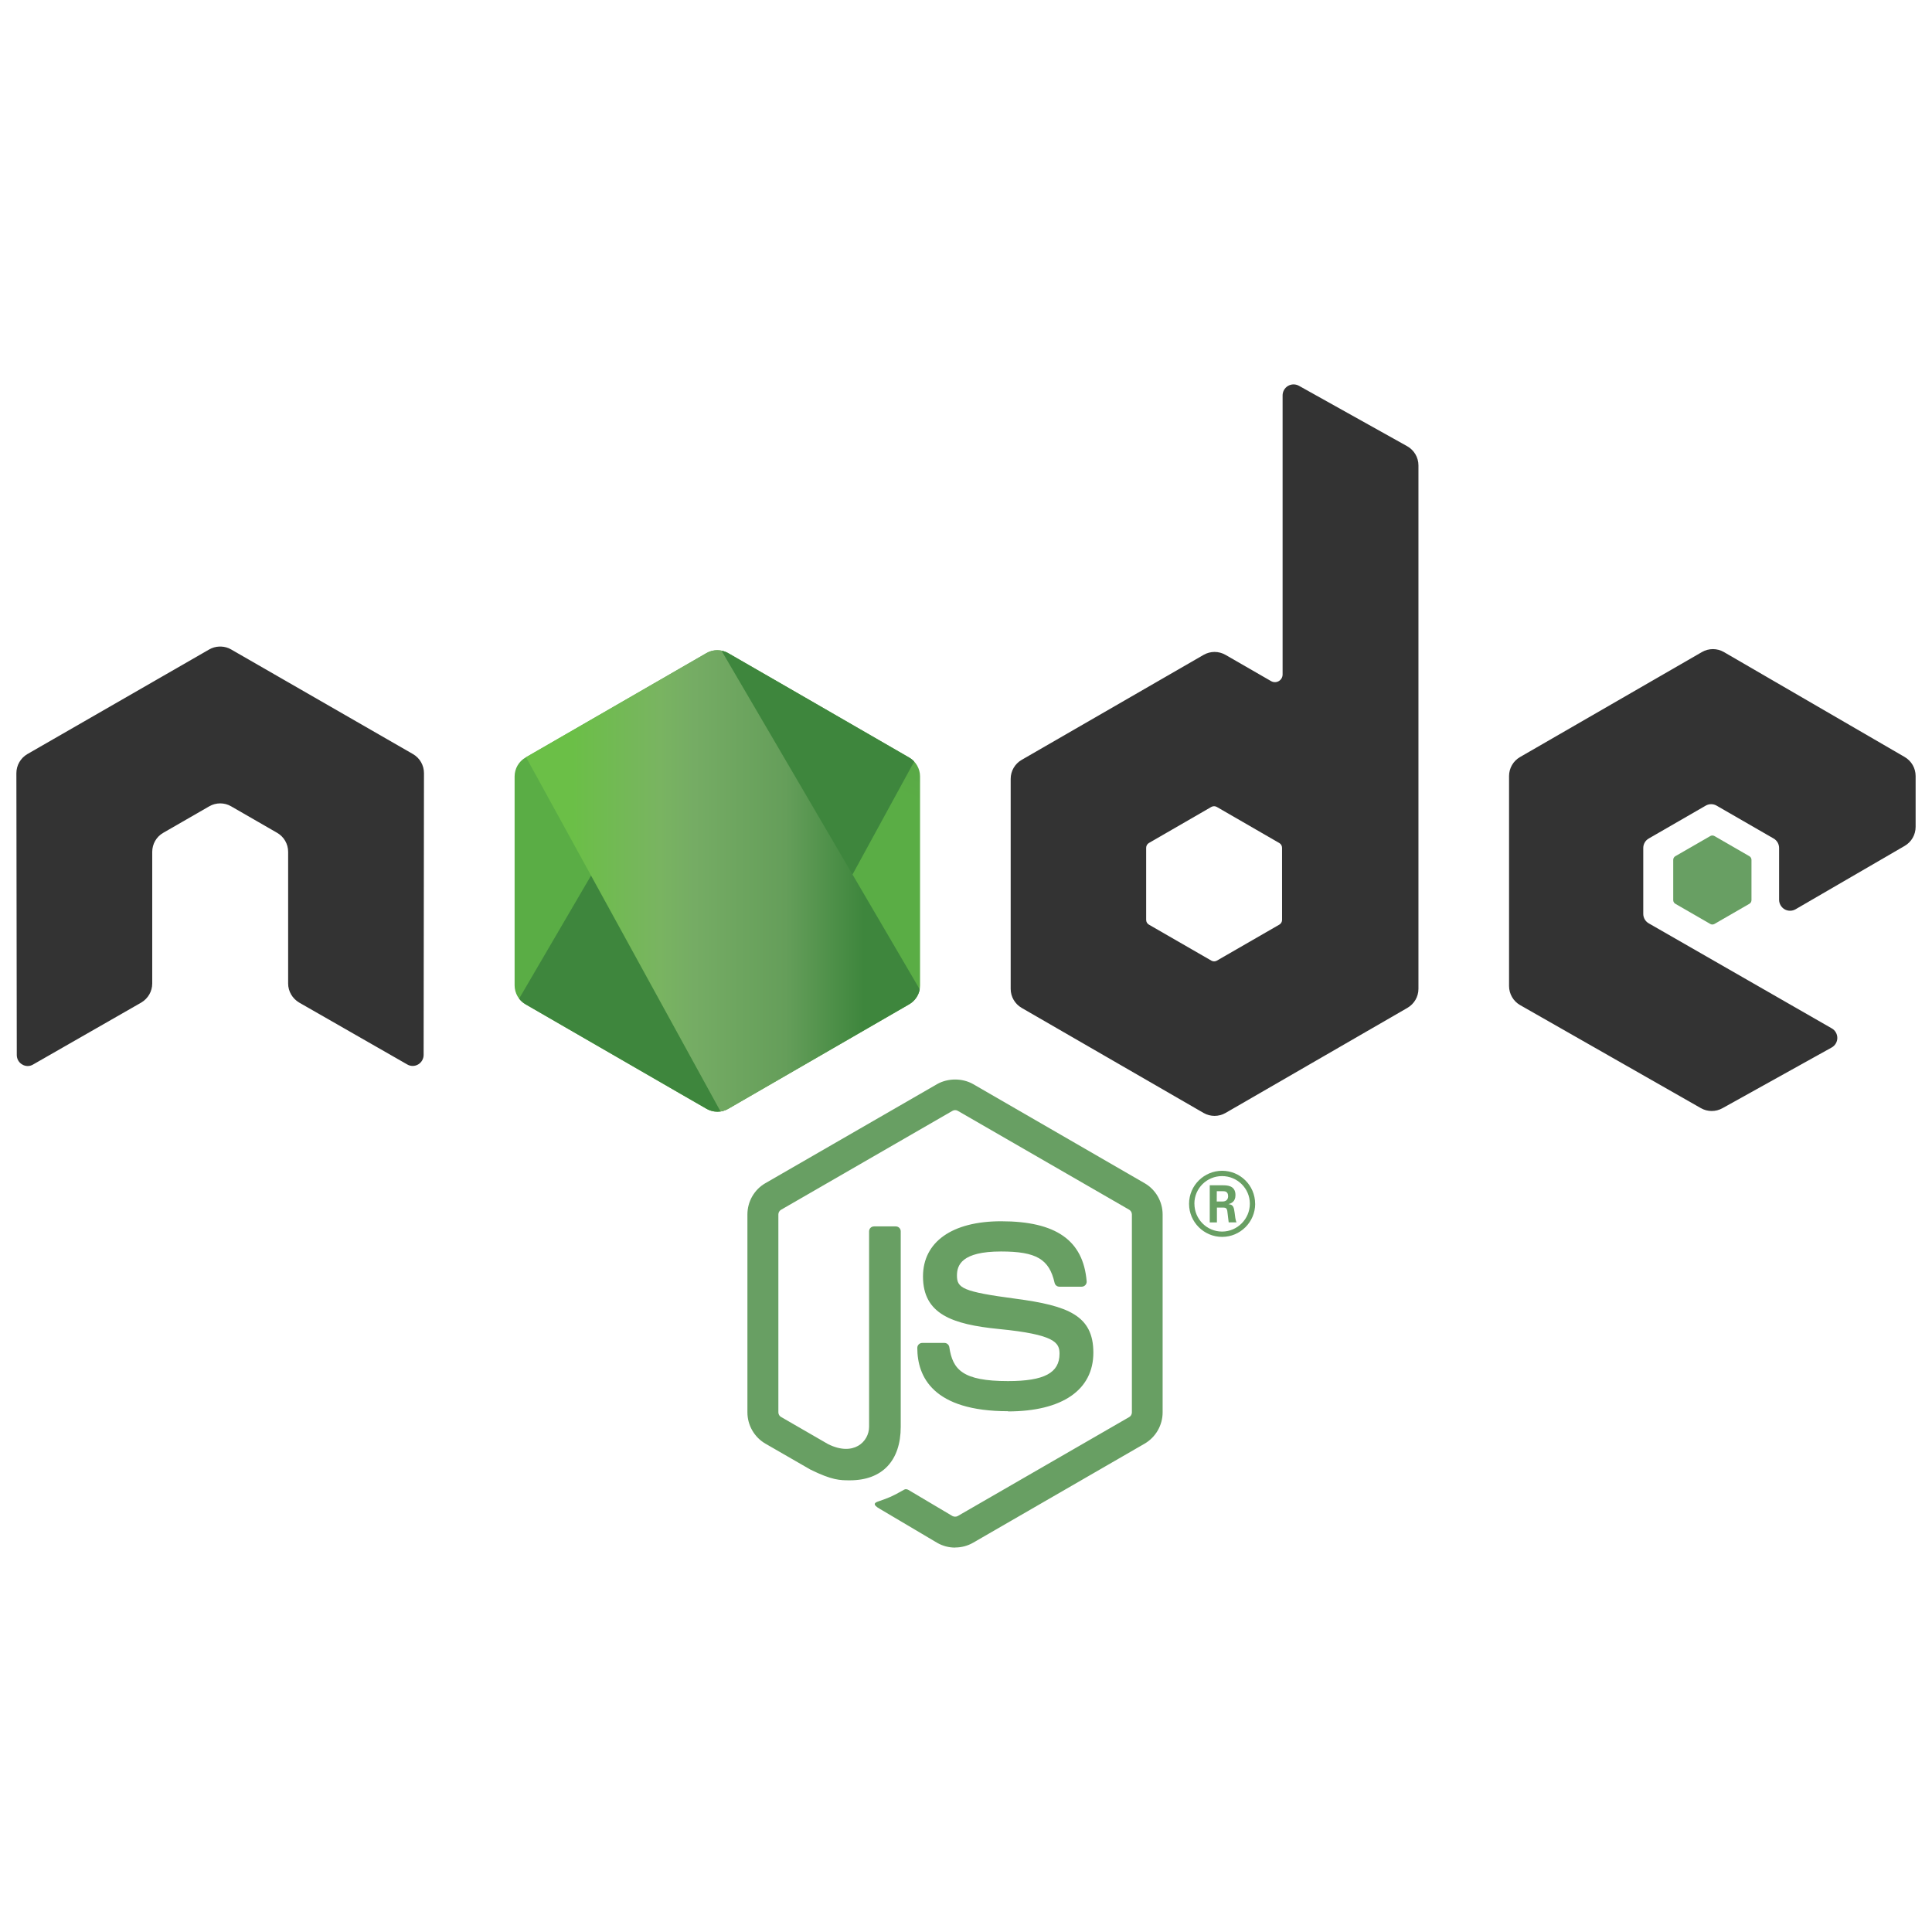
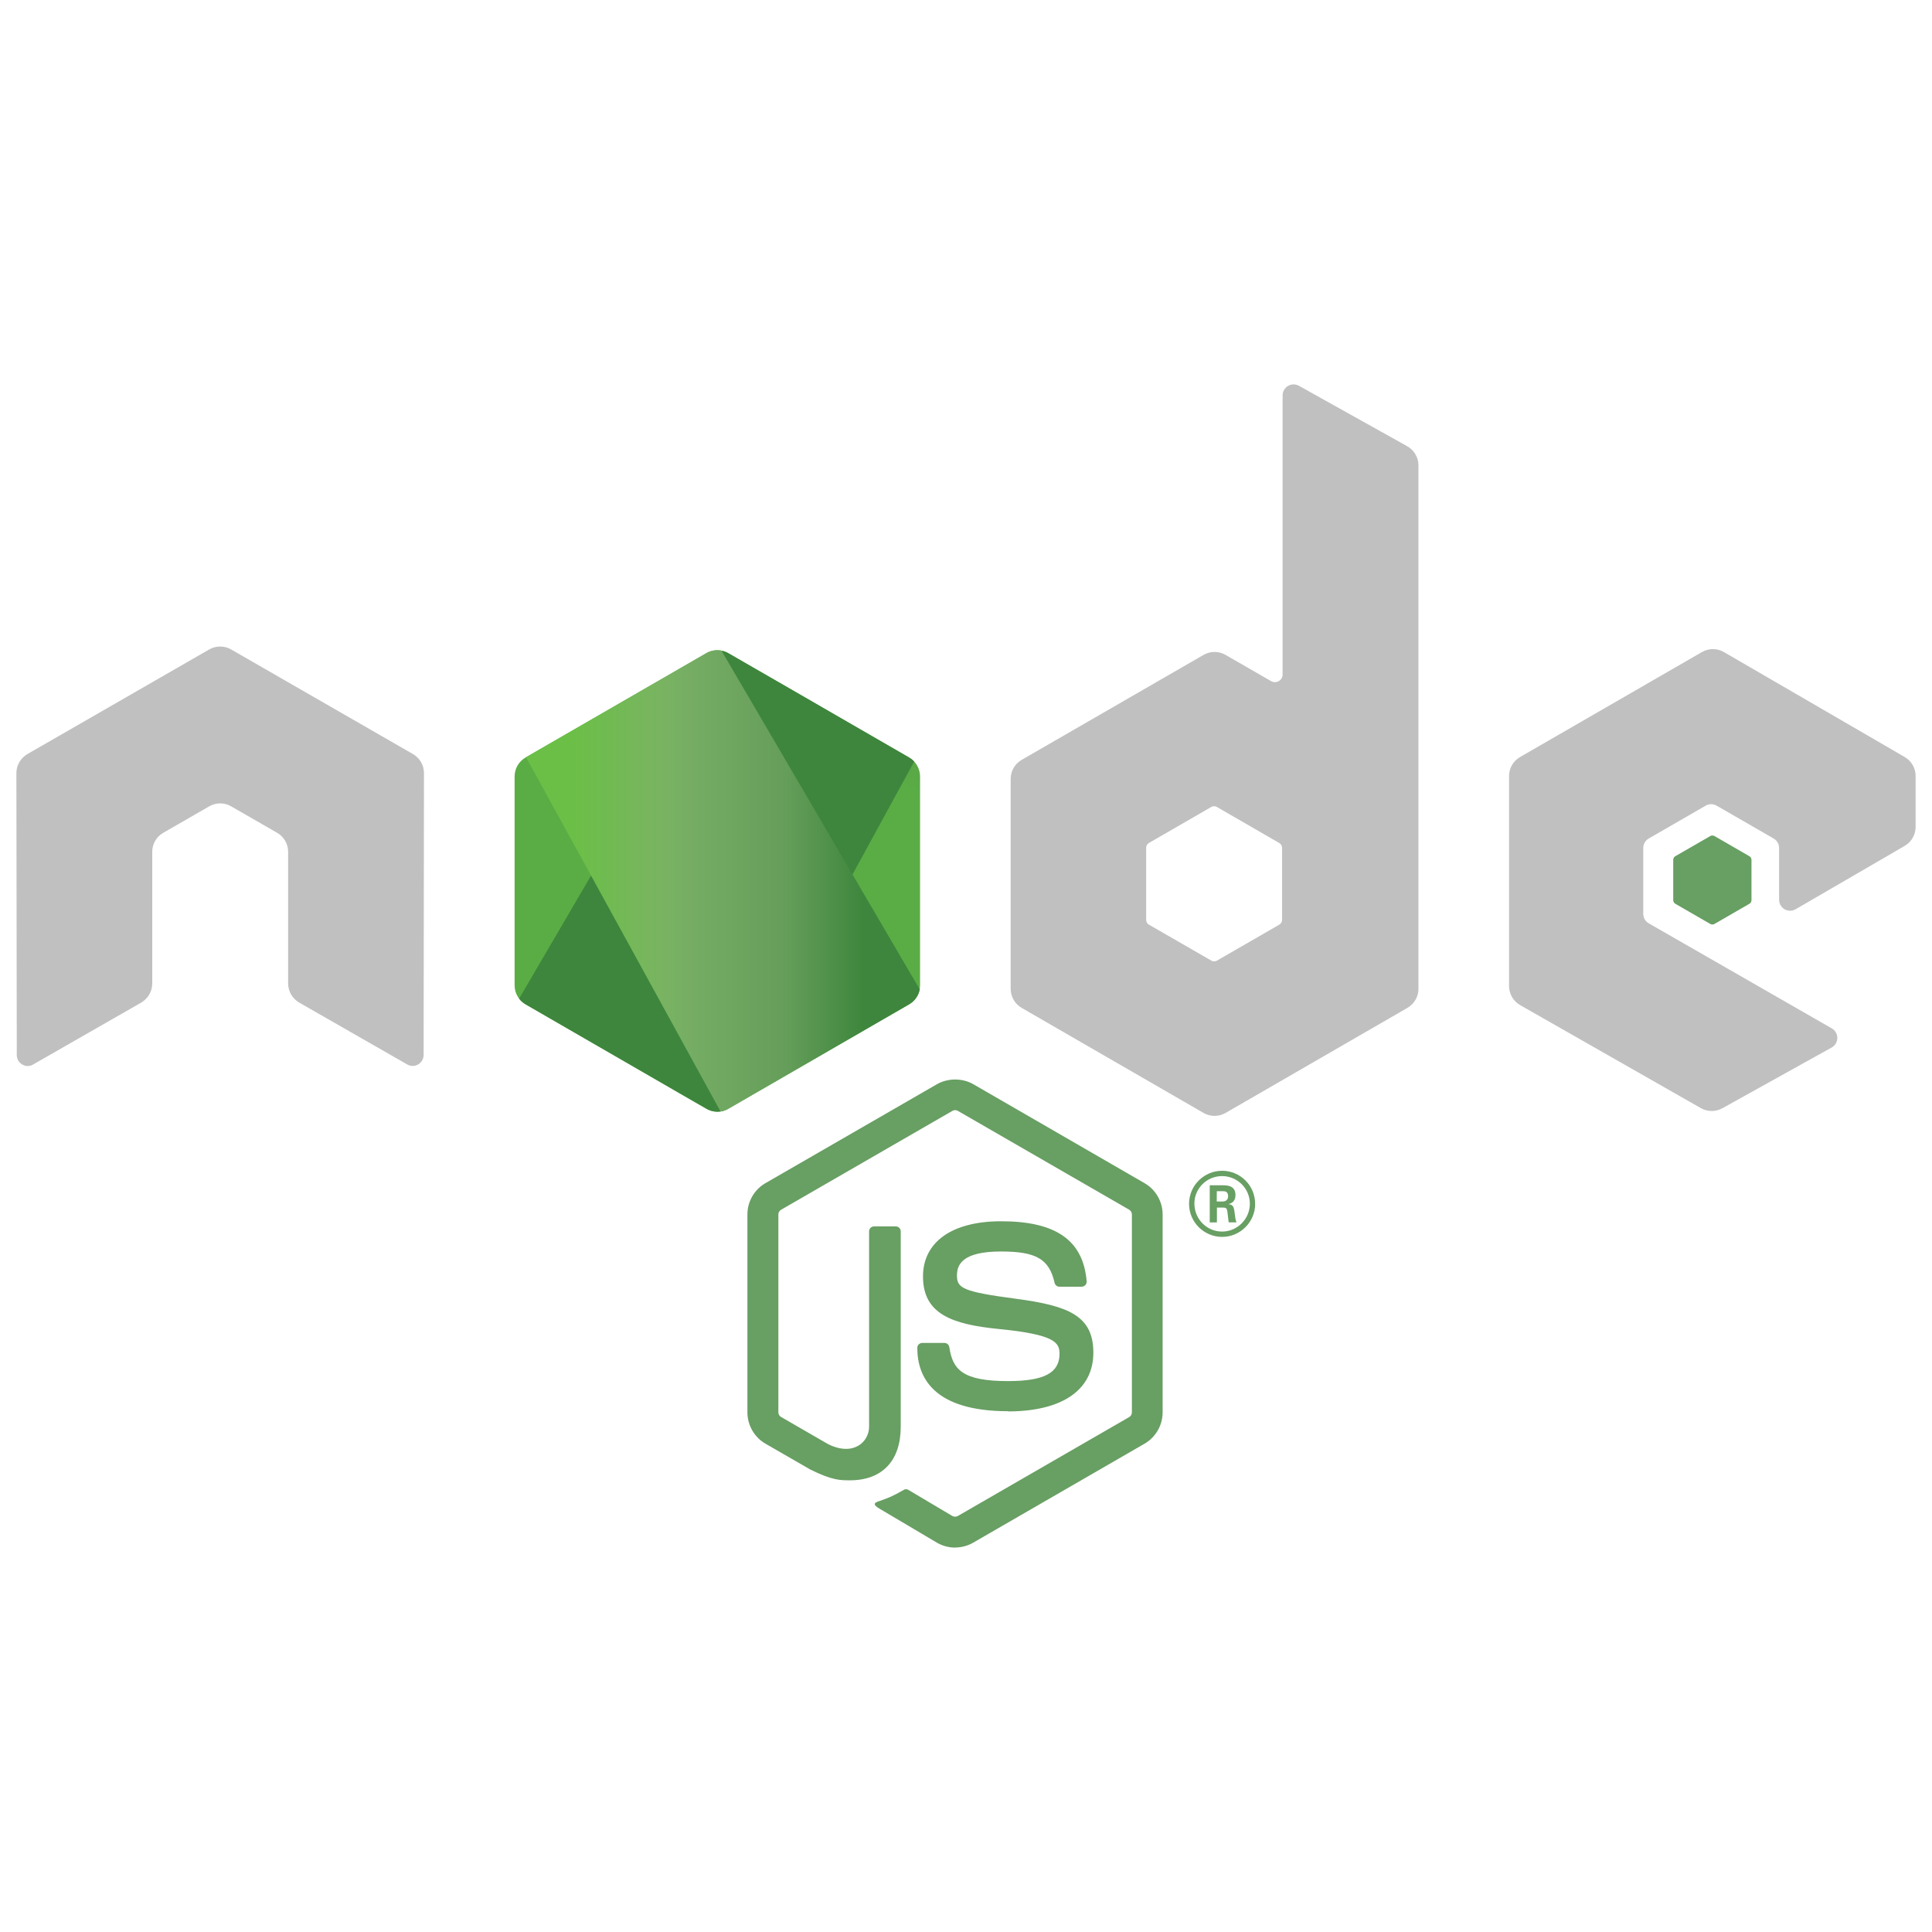
<svg xmlns="http://www.w3.org/2000/svg" width="600" height="600" version="1.2" viewBox="0 0 450 450.001" id="svg58">
  <defs id="defs36">
    <clipPath id="a">
      <path d="m 239.03,226.605 -42.13,24.317 c -1.578,0.91 -2.546,2.59 -2.546,4.406 v 48.668 c 0,1.817 0.968,3.496 2.546,4.406 l 42.133,24.336 c 1.575,0.907 3.517,0.907 5.09,0 l 42.126,-24.336 c 1.57,-0.91 2.54,-2.59 2.54,-4.406 v -48.668 c 0,-1.816 -0.97,-3.496 -2.55,-4.406 l -42.12,-24.317 c -0.79,-0.453 -1.67,-0.68 -2.55,-0.68 -0.88,0 -1.76,0.227 -2.55,0.68" id="path2" />
    </clipPath>
    <linearGradient id="b" x1="-0.348" x2="1.251" gradientTransform="matrix(-38.06491,77.65213,-77.65213,-38.06491,254.9084,155.0941)" gradientUnits="userSpaceOnUse">
      <stop offset=".3" stop-color="#3E863D" id="stop5" />
      <stop offset=".5" stop-color="#55934F" id="stop7" />
      <stop offset=".8" stop-color="#5AAD45" id="stop9" />
    </linearGradient>
    <clipPath id="c">
      <path d="m 195.398,307.086 c 0.403,0.523 0.907,0.976 1.5,1.316 l 36.14,20.875 6.02,3.46 c 0.9,0.52 1.926,0.74 2.934,0.665 0.336,-0.027 0.672,-0.09 1,-0.183 l 44.434,-81.36 c -0.34,-0.37 -0.738,-0.68 -1.184,-0.94 l -27.586,-15.93 -14.582,-8.39 c -0.414,-0.24 -0.863,-0.41 -1.32,-0.53 z m 0,0" id="path12" />
    </clipPath>
    <linearGradient id="d" x1="-0.456" x2="0.582" gradientTransform="matrix(106.8057,-78.91673,78.91673,106.8057,231.3734,195.8595)" gradientUnits="userSpaceOnUse">
      <stop offset=".57" stop-color="#3E863D" id="stop15" />
      <stop offset=".72" stop-color="#619857" id="stop17" />
      <stop offset="1" stop-color="#76AC64" id="stop19" />
    </linearGradient>
    <clipPath id="e">
      <path d="m 241.066,225.953 c -0.707,0.07 -1.398,0.29 -2.035,0.652 l -42.01,24.247 45.3,82.51 c 0.63,-0.09 1.25,-0.3 1.81,-0.624 l 42.13,-24.336 c 1.3,-0.754 2.19,-2.03 2.46,-3.476 l -46.18,-78.89 c -0.34,-0.067 -0.68,-0.102 -1.03,-0.102 -0.14,0 -0.28,0.007 -0.42,0.02" id="path22" />
    </clipPath>
    <linearGradient id="f" x1="0.043" x2="0.984" gradientTransform="matrix(97.417,0,0,97.417,189.0471,190.1167)" gradientUnits="userSpaceOnUse">
      <stop offset=".16" stop-color="#6BBF47" id="stop25" />
      <stop offset=".38" stop-color="#79B461" id="stop27" />
      <stop offset=".47" stop-color="#75AC64" id="stop29" />
      <stop offset=".7" stop-color="#659E5A" id="stop31" />
      <stop offset=".9" stop-color="#3E863D" id="stop33" />
    </linearGradient>
  </defs>
  <path d="m 222.462,360.465 c -1.46,0 -2.91,-0.383 -4.19,-1.12 l -13.337,-7.896 c -1.992,-1.114 -1.02,-1.508 -0.363,-1.735 2.656,-0.93 3.195,-1.14 6.03,-2.75 0.298,-0.17 0.688,-0.11 0.993,0.07 l 10.246,6.08 c 0.37,0.2 0.895,0.2 1.238,0 l 39.95,-23.06 c 0.37,-0.21 0.61,-0.64 0.61,-1.08 v -46.1 c 0,-0.46 -0.24,-0.87 -0.618,-1.1 l -39.934,-23.04 c -0.37,-0.22 -0.86,-0.22 -1.23,0 l -39.926,23.04 c -0.387,0.22 -0.633,0.65 -0.633,1.09 v 46.1 c 0,0.44 0.24,0.86 0.62,1.07 l 10.94,6.32 c 5.94,2.97 9.57,-0.53 9.57,-4.05 v -45.5 c 0,-0.65 0.51,-1.15 1.16,-1.15 h 5.06 c 0.63,0 1.15,0.5 1.15,1.15 v 45.52 c 0,7.92 -4.32,12.47 -11.83,12.47 -2.31,0 -4.13,0 -9.21,-2.5 l -10.48,-6.04 c -2.59,-1.5 -4.19,-4.3 -4.19,-7.29 v -46.1 c 0,-3 1.6,-5.8 4.19,-7.28 l 39.99,-23.07 c 2.53,-1.43 5.89,-1.43 8.4,0 l 39.94,23.08 c 2.58,1.49 4.19,4.28 4.19,7.28 v 46.1 c 0,2.99 -1.61,5.78 -4.19,7.28 l -39.94,23.07 c -1.28,0.74 -2.73,1.12 -4.21,1.12" id="path38" style="fill:#689f63" />
  <path d="m 234.802,328.699 c -17.48,0 -21.145,-8.024 -21.145,-14.754 0,-0.64 0.516,-1.15 1.157,-1.15 h 5.16 c 0.57,0 1.05,0.415 1.14,0.978 0.78,5.258 3.1,7.91 13.67,7.91 8.42,0 12,-1.902 12,-6.367 0,-2.57 -1.02,-4.48 -14.1,-5.76 -10.94,-1.08 -17.7,-3.49 -17.7,-12.24 0,-8.06 6.8,-12.86 18.19,-12.86 12.79,0 19.13,4.44 19.93,13.98 0.03,0.33 -0.09,0.65 -0.31,0.89 -0.22,0.23 -0.53,0.37 -0.85,0.37 h -5.19 c -0.54,0 -1.01,-0.38 -1.12,-0.9 -1.25,-5.53 -4.27,-7.3 -12.48,-7.3 -9.19,0 -10.26,3.2 -10.26,5.6 0,2.91 1.26,3.76 13.66,5.4 12.28,1.63 18.11,3.93 18.11,12.56 0,8.7 -7.26,13.69 -19.92,13.69 m 48.66,-48.89 h 1.34 c 1.1,0 1.31,-0.77 1.31,-1.22 0,-1.18 -0.81,-1.18 -1.26,-1.18 h -1.38 z m -1.63,-3.78 h 2.97 c 1.02,0 3.02,0 3.02,2.28 0,1.59 -1.02,1.92 -1.63,2.12 1.19,0.08 1.27,0.86 1.43,1.96 0.08,0.69 0.21,1.88 0.45,2.28 h -1.83 c -0.05,-0.4 -0.33,-2.6 -0.33,-2.72 -0.12,-0.49 -0.29,-0.73 -0.9,-0.73 h -1.51 v 3.46 h -1.67 z m -3.57,4.3 c 0,3.58 2.89,6.48 6.44,6.48 3.58,0 6.47,-2.96 6.47,-6.48 0,-3.59 -2.93,-6.44 -6.48,-6.44 -3.5,0 -6.44,2.81 -6.44,6.43 m 14.16,0.03 c 0,4.24 -3.47,7.7 -7.7,7.7 -4.2,0 -7.7,-3.42 -7.7,-7.7 0,-4.36 3.58,-7.7 7.7,-7.7 4.15,0 7.69,3.35 7.69,7.7" id="path40" style="fill:#689f63" />
-   <path d="m 98.751,180.085 c 0,-1.84 -0.97,-3.53 -2.558,-4.445 l -42.356,-24.37 c -0.715,-0.42 -1.516,-0.64 -2.328,-0.67 h -0.438 c -0.812,0.03 -1.613,0.25 -2.34,0.67 l -42.354,24.37 c -1.578,0.92 -2.562,2.61 -2.562,4.45 l 0.093,65.64 c 0,0.91 0.47,1.76 1.27,2.21 0.78,0.48 1.76,0.48 2.54,0 l 25.18,-14.42 c 1.59,-0.946 2.56,-2.618 2.56,-4.44 v -30.665 c 0,-1.83 0.97,-3.52 2.555,-4.43 l 10.72,-6.174 c 0.796,-0.46 1.67,-0.688 2.56,-0.688 0.876,0 1.77,0.226 2.544,0.687 l 10.715,6.172 c 1.586,0.91 2.56,2.6 2.56,4.43 v 30.663 c 0,1.82 0.983,3.5 2.565,4.44 l 25.164,14.41 c 0.79,0.47 1.773,0.47 2.56,0 0.776,-0.45 1.268,-1.3 1.268,-2.21 z m 199.868,34.176 c 0,0.457 -0.243,0.88 -0.64,1.106 l -14.548,8.386 c -0.395,0.227 -0.883,0.227 -1.277,0 l -14.55,-8.386 c -0.4,-0.227 -0.64,-0.65 -0.64,-1.106 v -16.796 c 0,-0.458 0.24,-0.88 0.63,-1.11 l 14.54,-8.4 c 0.4,-0.23 0.89,-0.23 1.29,0 l 14.55,8.4 c 0.4,0.23 0.64,0.652 0.64,1.11 z m 3.93,-124.402 c -0.794,-0.442 -1.76,-0.43 -2.544,0.027 -0.78,0.46 -1.262,1.3 -1.262,2.21 V 157.096 c 0,0.64 -0.34,1.23 -0.894,1.55 -0.55,0.32 -1.235,0.32 -1.79,0 l -10.61,-6.111 c -1.58,-0.914 -3.526,-0.914 -5.112,0 l -42.37,24.453 c -1.583,0.91 -2.56,2.6 -2.56,4.42 v 48.92 c 0,1.83 0.977,3.51 2.56,4.43 l 42.37,24.47 c 1.582,0.91 3.53,0.91 5.117,0 l 42.37,-24.48 c 1.58,-0.92 2.56,-2.6 2.56,-4.43 v -121.92 c 0,-1.856 -1.01,-3.563 -2.63,-4.47 z m 141.093,107.164 c 1.574,-0.914 2.543,-2.602 2.543,-4.422 v -11.856 c 0,-1.824 -0.97,-3.507 -2.547,-4.425 l -42.1,-24.44 c -1.59,-0.92 -3.54,-0.92 -5.13,0 l -42.36,24.45 c -1.59,0.92 -2.56,2.6 -2.56,4.43 v 48.9 c 0,1.84 0.99,3.54 2.58,4.45 l 42.09,23.99 c 1.55,0.89 3.45,0.9 5.02,0.03 l 25.46,-14.15 c 0.8,-0.45 1.31,-1.3 1.31,-2.22 0,-0.92 -0.49,-1.78 -1.29,-2.23 l -42.62,-24.46 c -0.8,-0.45 -1.29,-1.3 -1.29,-2.21 v -15.34 c 0,-0.916 0.48,-1.76 1.28,-2.216 l 13.26,-7.65 c 0.79,-0.46 1.76,-0.46 2.55,0 l 13.27,7.65 c 0.79,0.45 1.28,1.3 1.28,2.21 v 12.06 c 0,0.91 0.49,1.76 1.28,2.22 0.79,0.45 1.77,0.45 2.56,-0.01 z m 0,0" id="path42" style="fill:#333333;fill-rule:evenodd" />
+   <path d="m 98.751,180.085 c 0,-1.84 -0.97,-3.53 -2.558,-4.445 l -42.356,-24.37 c -0.715,-0.42 -1.516,-0.64 -2.328,-0.67 h -0.438 c -0.812,0.03 -1.613,0.25 -2.34,0.67 l -42.354,24.37 c -1.578,0.92 -2.562,2.61 -2.562,4.45 l 0.093,65.64 c 0,0.91 0.47,1.76 1.27,2.21 0.78,0.48 1.76,0.48 2.54,0 l 25.18,-14.42 c 1.59,-0.946 2.56,-2.618 2.56,-4.44 v -30.665 c 0,-1.83 0.97,-3.52 2.555,-4.43 l 10.72,-6.174 c 0.796,-0.46 1.67,-0.688 2.56,-0.688 0.876,0 1.77,0.226 2.544,0.687 l 10.715,6.172 c 1.586,0.91 2.56,2.6 2.56,4.43 v 30.663 c 0,1.82 0.983,3.5 2.565,4.44 l 25.164,14.41 c 0.79,0.47 1.773,0.47 2.56,0 0.776,-0.45 1.268,-1.3 1.268,-2.21 z m 199.868,34.176 c 0,0.457 -0.243,0.88 -0.64,1.106 l -14.548,8.386 c -0.395,0.227 -0.883,0.227 -1.277,0 l -14.55,-8.386 c -0.4,-0.227 -0.64,-0.65 -0.64,-1.106 v -16.796 c 0,-0.458 0.24,-0.88 0.63,-1.11 l 14.54,-8.4 c 0.4,-0.23 0.89,-0.23 1.29,0 l 14.55,8.4 c 0.4,0.23 0.64,0.652 0.64,1.11 z m 3.93,-124.402 c -0.794,-0.442 -1.76,-0.43 -2.544,0.027 -0.78,0.46 -1.262,1.3 -1.262,2.21 V 157.096 c 0,0.64 -0.34,1.23 -0.894,1.55 -0.55,0.32 -1.235,0.32 -1.79,0 l -10.61,-6.111 c -1.58,-0.914 -3.526,-0.914 -5.112,0 l -42.37,24.453 c -1.583,0.91 -2.56,2.6 -2.56,4.42 v 48.92 c 0,1.83 0.977,3.51 2.56,4.43 l 42.37,24.47 c 1.582,0.91 3.53,0.91 5.117,0 l 42.37,-24.48 c 1.58,-0.92 2.56,-2.6 2.56,-4.43 v -121.92 c 0,-1.856 -1.01,-3.563 -2.63,-4.47 z m 141.093,107.164 c 1.574,-0.914 2.543,-2.602 2.543,-4.422 v -11.856 c 0,-1.824 -0.97,-3.507 -2.547,-4.425 l -42.1,-24.44 c -1.59,-0.92 -3.54,-0.92 -5.13,0 l -42.36,24.45 c -1.59,0.92 -2.56,2.6 -2.56,4.43 v 48.9 c 0,1.84 0.99,3.54 2.58,4.45 l 42.09,23.99 c 1.55,0.89 3.45,0.9 5.02,0.03 l 25.46,-14.15 c 0.8,-0.45 1.31,-1.3 1.31,-2.22 0,-0.92 -0.49,-1.78 -1.29,-2.23 l -42.62,-24.46 c -0.8,-0.45 -1.29,-1.3 -1.29,-2.21 v -15.34 c 0,-0.916 0.48,-1.76 1.28,-2.216 l 13.26,-7.65 c 0.79,-0.46 1.76,-0.46 2.55,0 l 13.27,7.65 c 0.79,0.45 1.28,1.3 1.28,2.21 v 12.06 c 0,0.91 0.49,1.76 1.28,2.22 0.79,0.45 1.77,0.45 2.56,-0.01 z m 0,0" id="path42" style="fill:#c0c0c0;fill-rule:evenodd;stroke:none;fill-opacity:1" />
  <path d="m 398.353,194.735 c 0.3,-0.177 0.676,-0.177 0.98,0 l 8.13,4.69 c 0.304,0.176 0.49,0.5 0.49,0.85 v 9.39 c 0,0.35 -0.186,0.674 -0.49,0.85 l -8.13,4.69 c -0.304,0.177 -0.68,0.177 -0.98,0 l -8.125,-4.69 c -0.31,-0.176 -0.5,-0.5 -0.5,-0.85 v -9.39 c 0,-0.35 0.18,-0.674 0.49,-0.85 z m 0,0" id="path44" style="fill:#689f63;fill-rule:evenodd" />
  <g clip-path="url(#a)" transform="translate(-74.49113,-74.4807)" id="g48">
    <path d="m 331.363,246.793 -118.715,-58.19 -60.87,124.174 118.712,58.193 z m 0,0" id="path46" style="fill:url(#b)" />
  </g>
  <g clip-path="url(#c)" transform="translate(-74.49113,-74.4807)" id="g52">
    <path d="m 144.07,264.004 83.825,113.453 110.86,-81.906 -83.83,-113.45 z m 0,0" id="path50" style="fill:url(#d)" />
  </g>
  <g clip-path="url(#e)" transform="translate(-74.49113,-74.4807)" id="g56">
    <path d="m 197.02,225.934 v 107.43 h 91.683 v -107.43 z m 0,0" id="path54" style="fill:url(#f)" />
  </g>
</svg>
